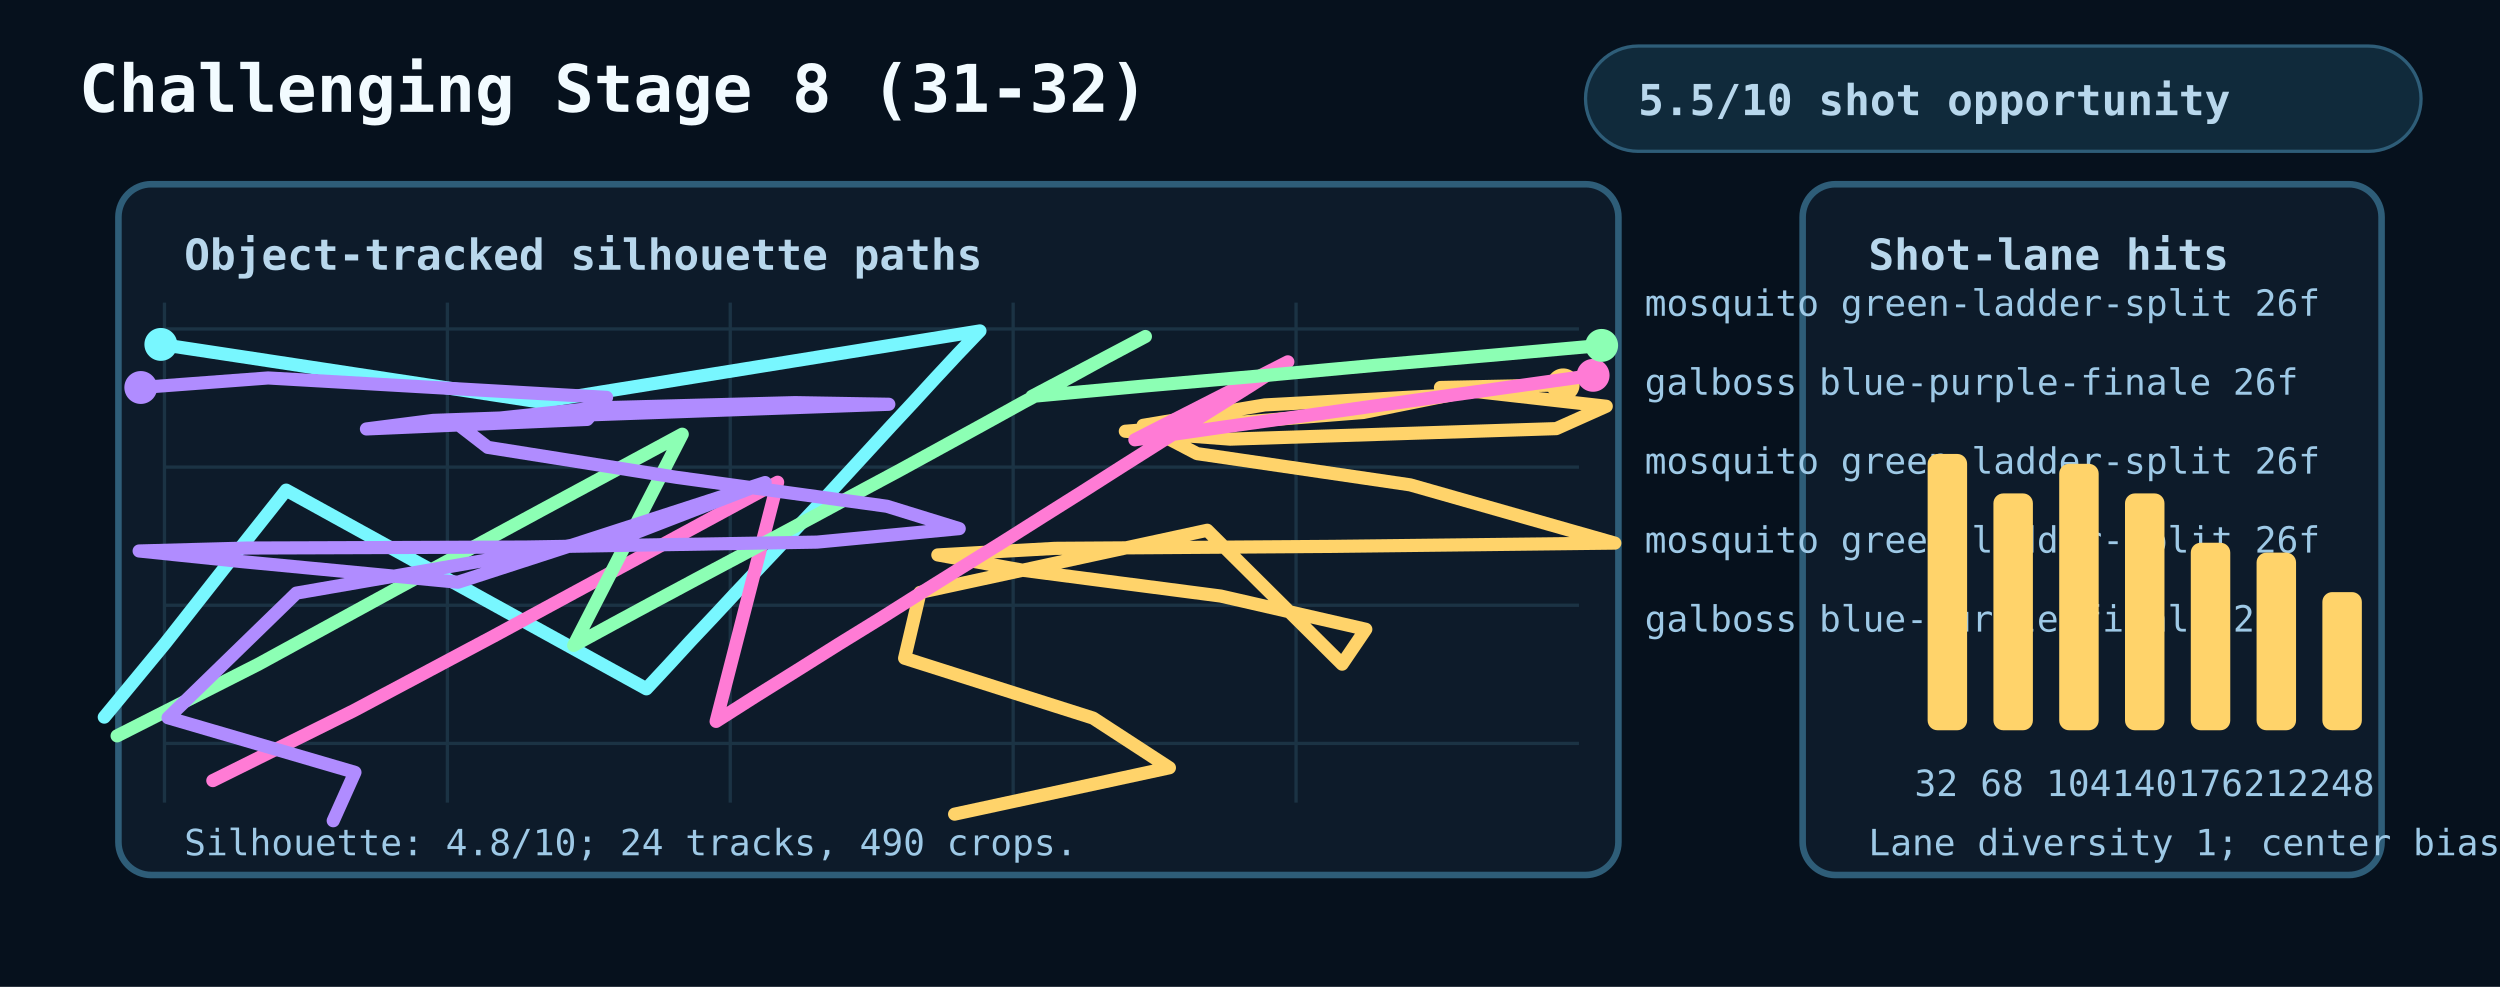
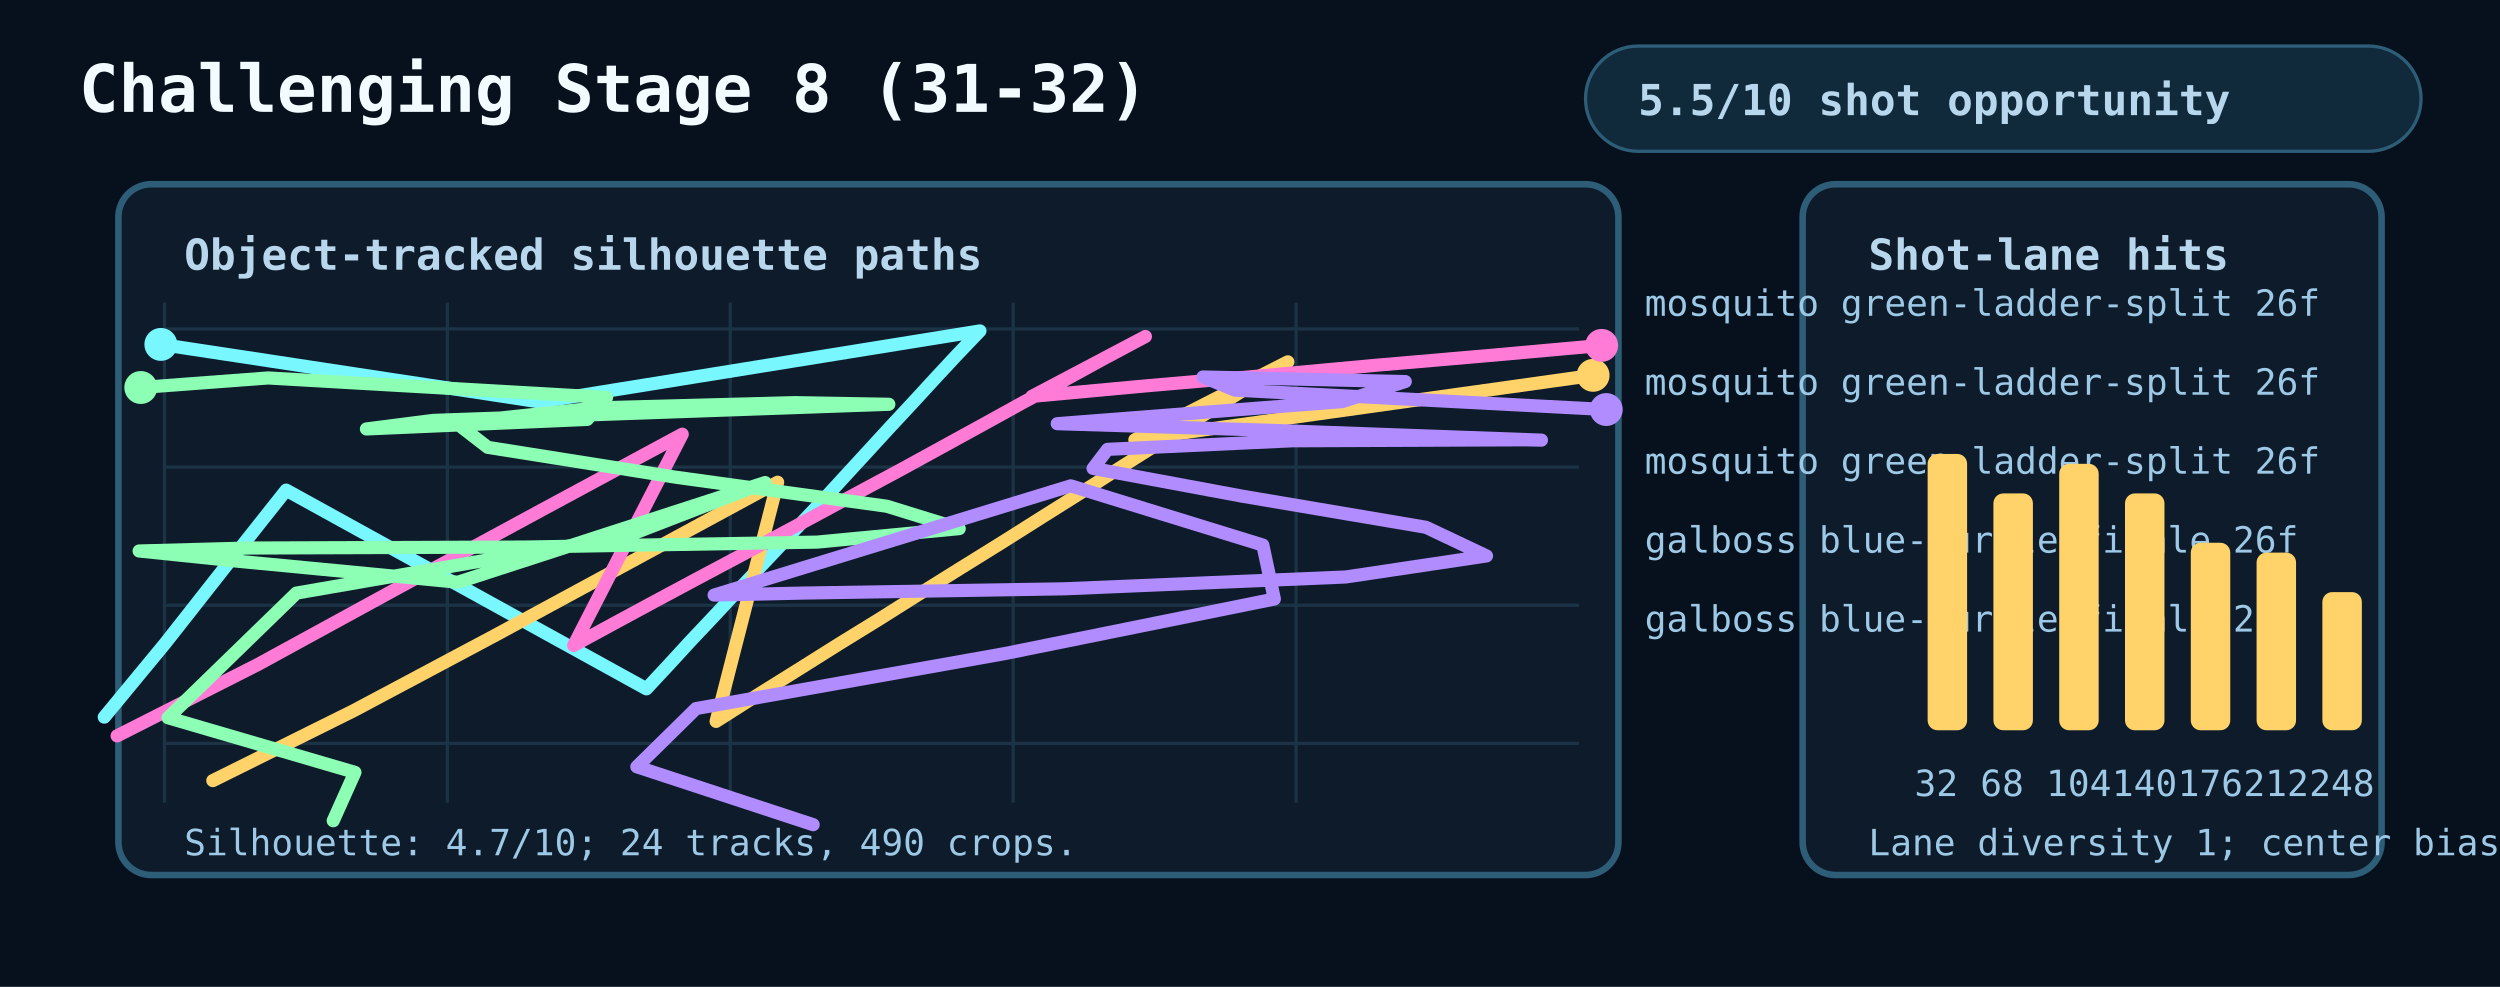
<svg xmlns="http://www.w3.org/2000/svg" width="760" height="300" viewBox="0 0 760 300" role="img" aria-labelledby="title desc">
  <style>
    .bg{fill:#06111d}.panel{fill:#0d1b2a;stroke:#2e5d78;stroke-width:2}.grid{stroke:#1b3344;stroke-width:1}.text{fill:#f2fbff;font:700 20px ui-monospace,Menlo,monospace}.small{fill:#b8d7ec;font:700 13px ui-monospace,Menlo,monospace}.tiny{fill:#9ec9e6;font:11px ui-monospace,Menlo,monospace}.pill{fill:#102a3b;stroke:#2e5d78}
  </style>
  <rect class="bg" x="0" y="0" width="760" height="300" />
  <text class="text" x="24" y="34">Challenging Stage 8 (31-32)</text>
  <rect class="pill" x="482" y="14" width="254" height="32" rx="16" />
  <text class="small" x="498" y="35">5.5/10 shot opportunity</text>
  <rect class="panel" x="36" y="56" width="456" height="210" rx="10" />
  <rect class="panel" x="548" y="56" width="176" height="210" rx="10" />
  <text class="small" x="56" y="82">Object-tracked silhouette paths</text>
  <text class="small" x="568" y="82">Shot-lane hits</text>
  <line class="grid" x1="50" y1="92" x2="50" y2="244" />
  <line class="grid" x1="136" y1="92" x2="136" y2="244" />
  <line class="grid" x1="222" y1="92" x2="222" y2="244" />
  <line class="grid" x1="308" y1="92" x2="308" y2="244" />
  <line class="grid" x1="394" y1="92" x2="394" y2="244" />
  <line class="grid" x1="50" y1="100" x2="480" y2="100" />
  <line class="grid" x1="50" y1="142" x2="480" y2="142" />
  <line class="grid" x1="50" y1="184" x2="480" y2="184" />
  <line class="grid" x1="50" y1="226" x2="480" y2="226" />
  <polyline points="48.9,104.7 72,108.2 95,111.7 118,115.2 141.1,118.7 164.1,122.2 297.9,100.6 291.1,107.7 284.3,115 277.6,122.3 270.8,129.6 264.1,136.9 257.3,144.3 250.6,151.6 243.8,158.8 237.1,166 230.3,173.2 223.5,180.4 216.8,187.6 210,194.8 203.3,202.1 196.5,209.4 87,149 68.6,172.2 50.2,195.6 31.7,218" fill="none" stroke="#78f7ff" stroke-width="4" stroke-linecap="round" stroke-linejoin="round" />
  <circle cx="48.9" cy="104.7" r="5" fill="#78f7ff" />
  <text class="tiny" x="500" y="96" fill="#78f7ff">mosquito green-ladder-split 26f</text>
-   <polyline points="475.2,117 437.9,117.8 488.3,123.5 473.1,130.3 374,133.5 342.1,131.1 414.4,125.4 440.8,120.1 384.5,123.1 347.5,129.3 363.9,137.9 428.7,147.4 490.9,165.1 405.1,166.1 320.7,166.7 285.1,168.7 311.2,173.4 371.1,181.2 415.2,191.3 408,201.9 367,161.2 279.7,180.1 275,200.1 332.3,218.3 355.5,233.4 290.2,247.5" fill="none" stroke="#ffd36a" stroke-width="4" stroke-linecap="round" stroke-linejoin="round" />
-   <circle cx="475.2" cy="117" r="5" fill="#ffd36a" />
-   <text class="tiny" x="500" y="120" fill="#ffd36a">galboss blue-purple-finale 26f</text>
-   <polyline points="484.3,114.1 456.5,118 428.6,121.9 400.8,125.8 372.8,129.7 345,133.7 391.5,110 379.3,117.8 366.8,125.6 354.4,133.4 341.9,141.3 329.5,149.2 317.1,157 304.6,164.9 292.2,172.6 279.7,180.4 267.5,188.1 255,195.8 242.6,203.6 230.1,211.4 217.7,219.3 236.4,146.6 193.6,169.8 150.6,193.1 107.6,216 64.7,237.3" fill="none" stroke="#ff7bd5" stroke-width="4" stroke-linecap="round" stroke-linejoin="round" />
-   <circle cx="484.3" cy="114.1" r="5" fill="#ff7bd5" />
+   <polyline points="484.3,114.1 456.5,118 428.6,121.9 400.8,125.8 372.8,129.7 345,133.7 391.5,110 379.3,117.8 366.8,125.6 354.4,133.4 341.9,141.3 329.5,149.2 317.1,157 304.6,164.9 292.2,172.6 279.7,180.4 267.5,188.1 255,195.8 242.6,203.6 230.1,211.4 217.7,219.3 236.4,146.6 193.6,169.8 150.6,193.1 107.6,216 64.7,237.3" fill="none" stroke="#ffd36a" stroke-width="4" stroke-linecap="round" stroke-linejoin="round" />
+   <circle cx="484.3" cy="114.1" r="5" fill="#ffd36a" />
+   <text class="tiny" x="500" y="120" fill="#ffd36a">mosquito green-ladder-split 26f</text>
+   <polyline points="486.9,105 452.4,108.1 417.6,111.1 382.9,114.3 348.4,117.3 313.7,120.5 348.2,102.3 335.8,108.9 323.4,115.7 310.9,122.4 298.6,129.2 286.2,136 273.8,142.8 261.3,149.5 248.9,156.2 236.4,162.9 224,169.5 211.6,176.1 199.1,182.8 186.7,189.5 174.4,196.2 207.4,132 164.4,155.2 121.4,178.5 78.6,201.9 35.6,223.7" fill="none" stroke="#ff7bd5" stroke-width="4" stroke-linecap="round" stroke-linejoin="round" />
+   <circle cx="486.9" cy="105" r="5" fill="#ff7bd5" />
  <text class="tiny" x="500" y="144" fill="#ff7bd5">mosquito green-ladder-split 26f</text>
-   <polyline points="486.9,105 452.4,108.1 417.6,111.1 382.9,114.3 348.4,117.3 313.7,120.5 348.2,102.3 335.8,108.9 323.4,115.7 310.9,122.4 298.6,129.2 286.2,136 273.8,142.8 261.3,149.5 248.9,156.2 236.4,162.9 224,169.5 211.6,176.1 199.1,182.8 186.7,189.5 174.4,196.2 207.4,132 164.4,155.2 121.4,178.5 78.6,201.9 35.6,223.7" fill="none" stroke="#8cffb4" stroke-width="4" stroke-linecap="round" stroke-linejoin="round" />
-   <circle cx="486.9" cy="105" r="5" fill="#8cffb4" />
-   <text class="tiny" x="500" y="168" fill="#8cffb4">mosquito green-ladder-split 26f</text>
-   <polyline points="42.8,117.8 81.5,114.9 184.4,120.8 178.5,127.5 111.4,130.4 131.7,127.8 270.2,122.9 241.7,122.4 181.3,124 138.6,128.5 148.3,136 205.6,145.1 269.6,153.9 291.6,160.7 248.4,164.8 159.8,166.3 75.5,166.6 42.3,167.5 73.2,170.7 139.2,177 232.6,146.7 191,162.8 90.1,180.3 51.1,218.2 107.9,234.8 101.3,249.5" fill="none" stroke="#b08cff" stroke-width="4" stroke-linecap="round" stroke-linejoin="round" />
-   <circle cx="42.8" cy="117.8" r="5" fill="#b08cff" />
+   <polyline points="42.8,117.8 81.5,114.9 184.4,120.8 178.5,127.5 111.4,130.4 131.7,127.8 270.2,122.9 241.7,122.4 181.3,124 138.6,128.5 148.3,136 205.6,145.1 269.6,153.9 291.6,160.7 248.4,164.8 159.8,166.3 75.5,166.6 42.3,167.5 73.2,170.7 139.2,177 232.6,146.7 191,162.8 90.1,180.3 51.1,218.2 107.9,234.8 101.3,249.5" fill="none" stroke="#8cffb4" stroke-width="4" stroke-linecap="round" stroke-linejoin="round" />
+   <circle cx="42.8" cy="117.8" r="5" fill="#8cffb4" />
+   <text class="tiny" x="500" y="168" fill="#8cffb4">galboss blue-purple-finale 26f</text>
+   <polyline points="488.3,124.5 375.4,118.6 365.7,114.6 427.2,116 408,122.1 321.4,128.8 385.9,130.8 468.6,133.8 463.6,133.7 392.8,134 336.7,136.6 332.3,142.4 377.4,150.8 433.5,160.3 451.9,169 409.1,175.4 323.5,179 243.8,180.3 217.1,180.9 325.5,147.7 383.9,165.7 387.4,182.1 305.4,198.7 211.6,215.4 193.6,233.1 247.2,250.7" fill="none" stroke="#b08cff" stroke-width="4" stroke-linecap="round" stroke-linejoin="round" />
+   <circle cx="488.3" cy="124.5" r="5" fill="#b08cff" />
  <text class="tiny" x="500" y="192" fill="#b08cff">galboss blue-purple-finale 26f</text>
  <rect x="586" y="138" width="12" height="84" rx="3" fill="#ffd36a" />
  <text class="tiny" x="582" y="242">32</text>
  <rect x="606" y="150" width="12" height="72" rx="3" fill="#ffd36a" />
  <text class="tiny" x="602" y="242">68</text>
  <rect x="626" y="141" width="12" height="81" rx="3" fill="#ffd36a" />
  <text class="tiny" x="622" y="242">104</text>
  <rect x="646" y="150" width="12" height="72" rx="3" fill="#ffd36a" />
  <text class="tiny" x="642" y="242">140</text>
  <rect x="666" y="165" width="12" height="57" rx="3" fill="#ffd36a" />
  <text class="tiny" x="662" y="242">176</text>
  <rect x="686" y="168" width="12" height="54" rx="3" fill="#ffd36a" />
  <text class="tiny" x="682" y="242">212</text>
  <rect x="706" y="180" width="12" height="42" rx="3" fill="#ffd36a" />
  <text class="tiny" x="702" y="242">248</text>
-   <text class="tiny" x="56" y="260">Silhouette: 4.8/10; 24 tracks, 490 crops.</text>
+   <text class="tiny" x="56" y="260">Silhouette: 4.7/10; 24 tracks, 490 crops.</text>
  <text class="tiny" x="568" y="260">Lane diversity 1; center bias 0.156.</text>
</svg>
